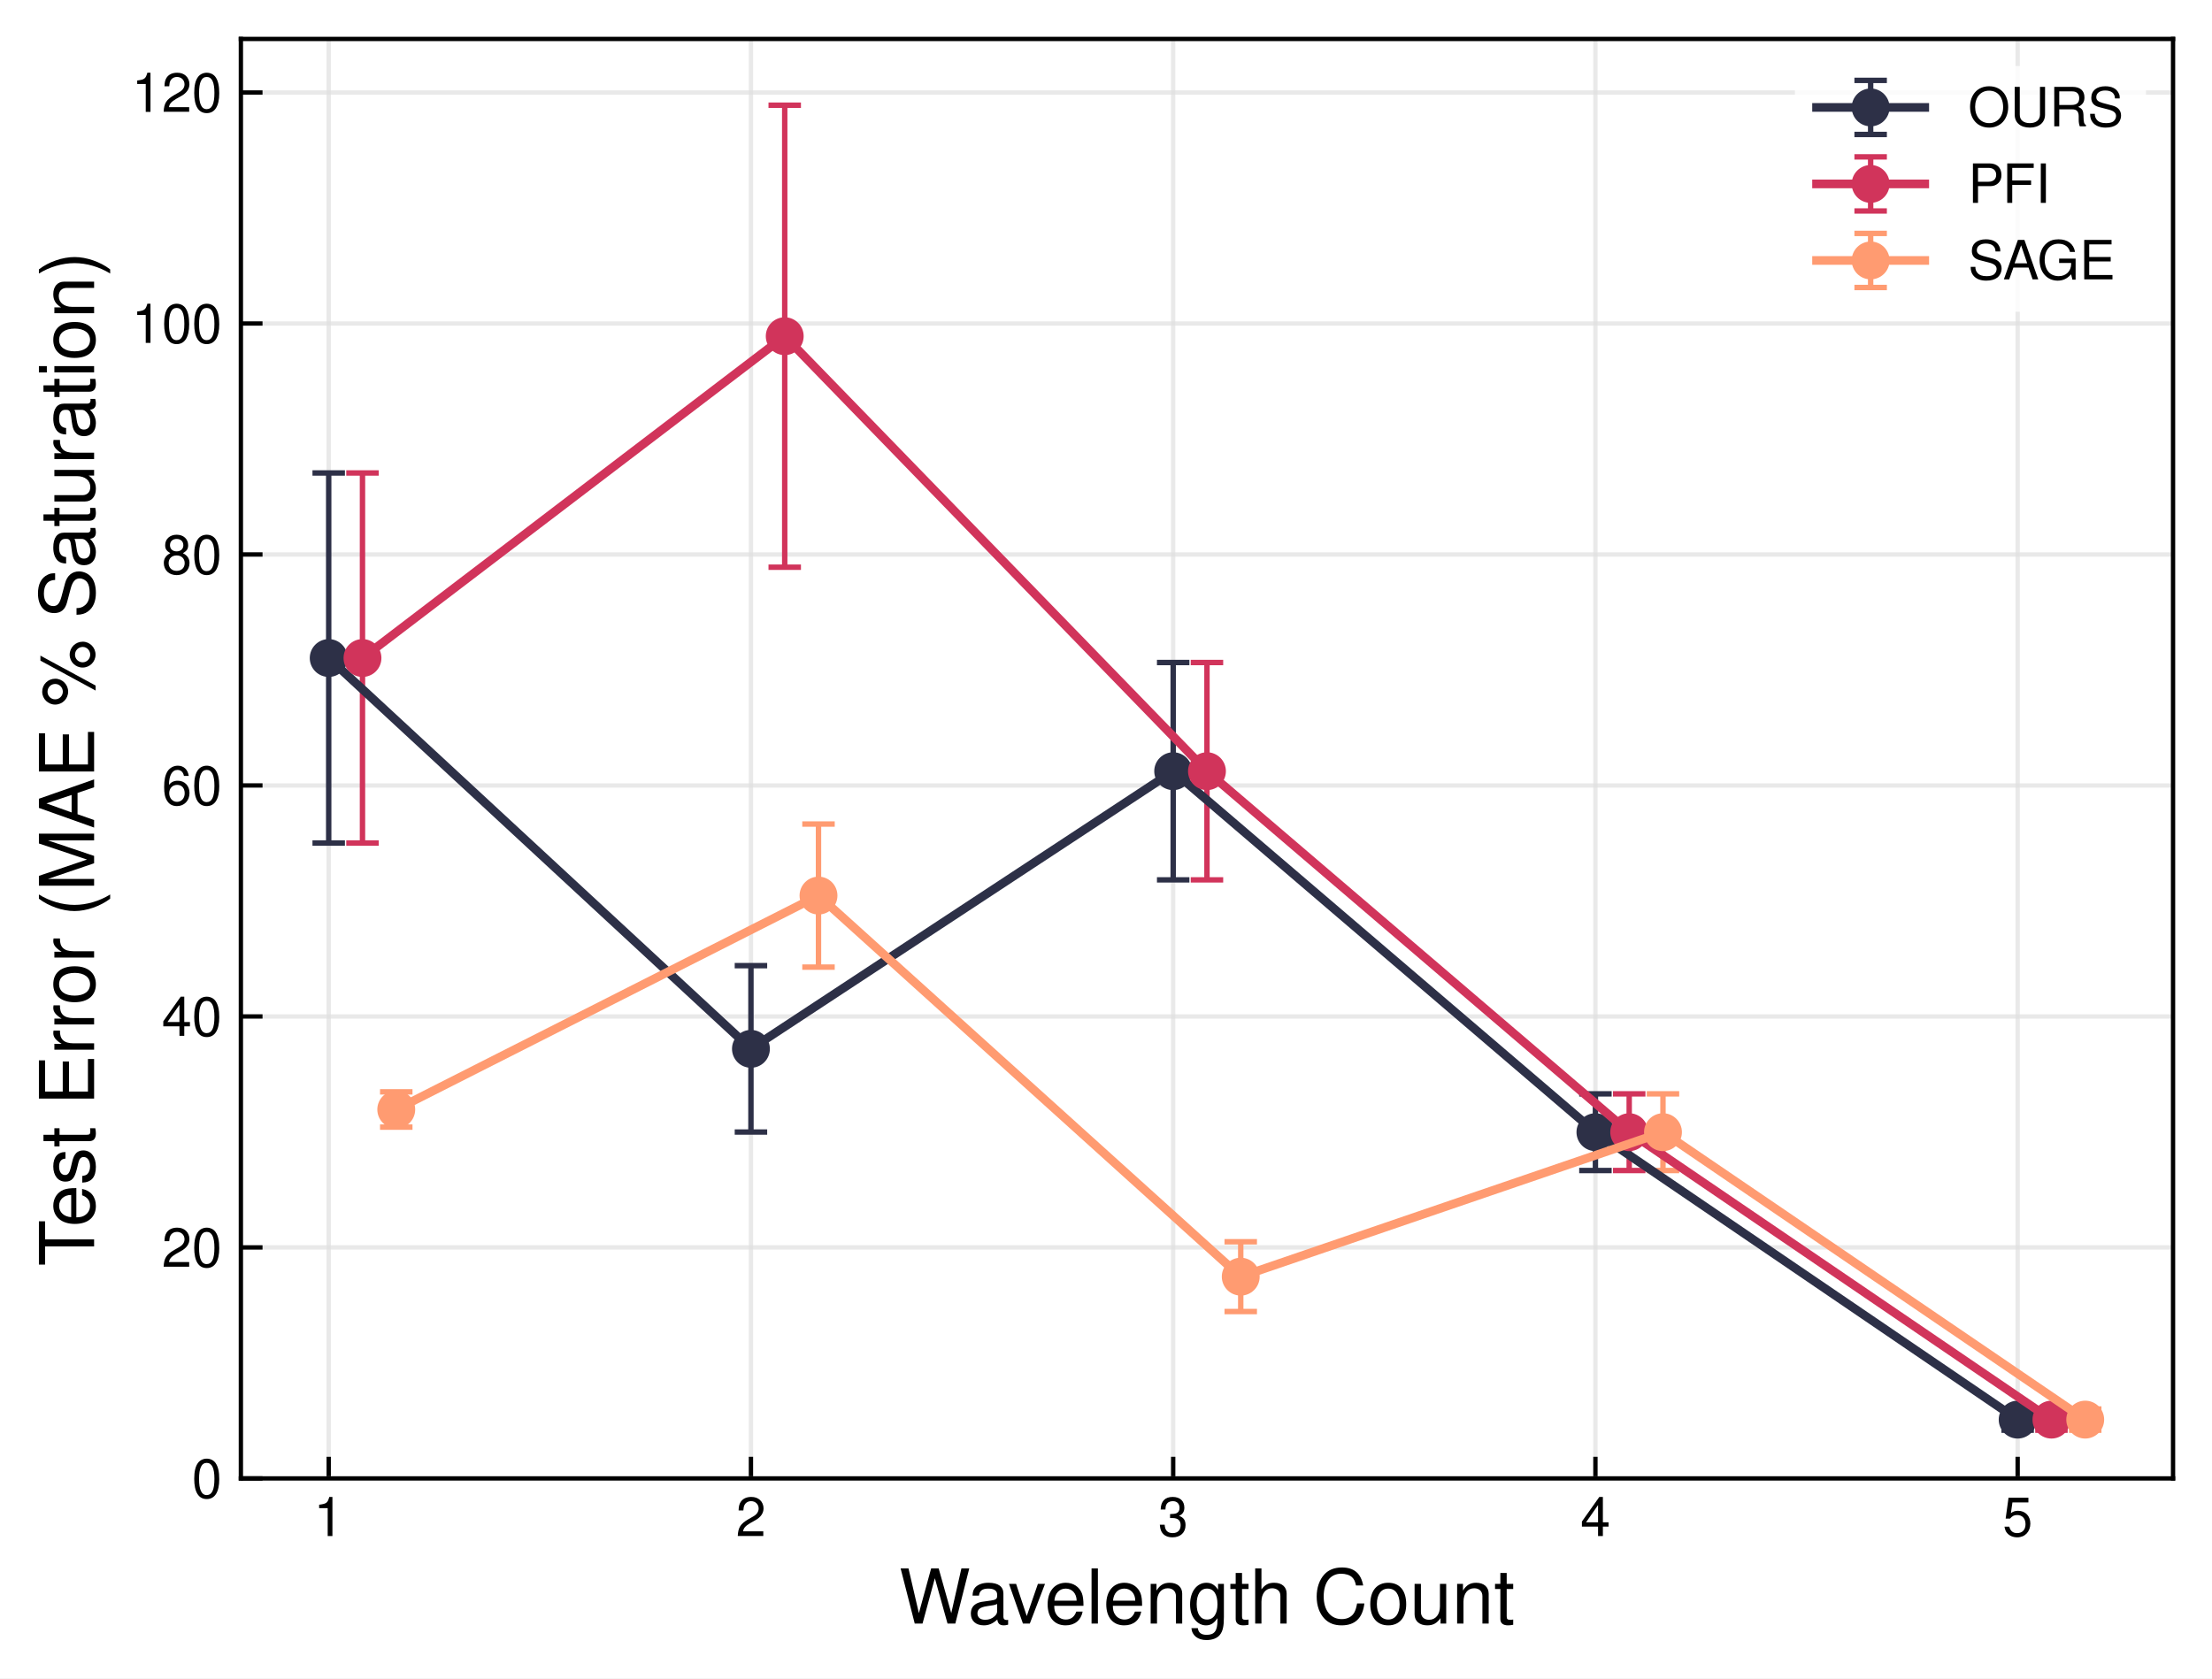
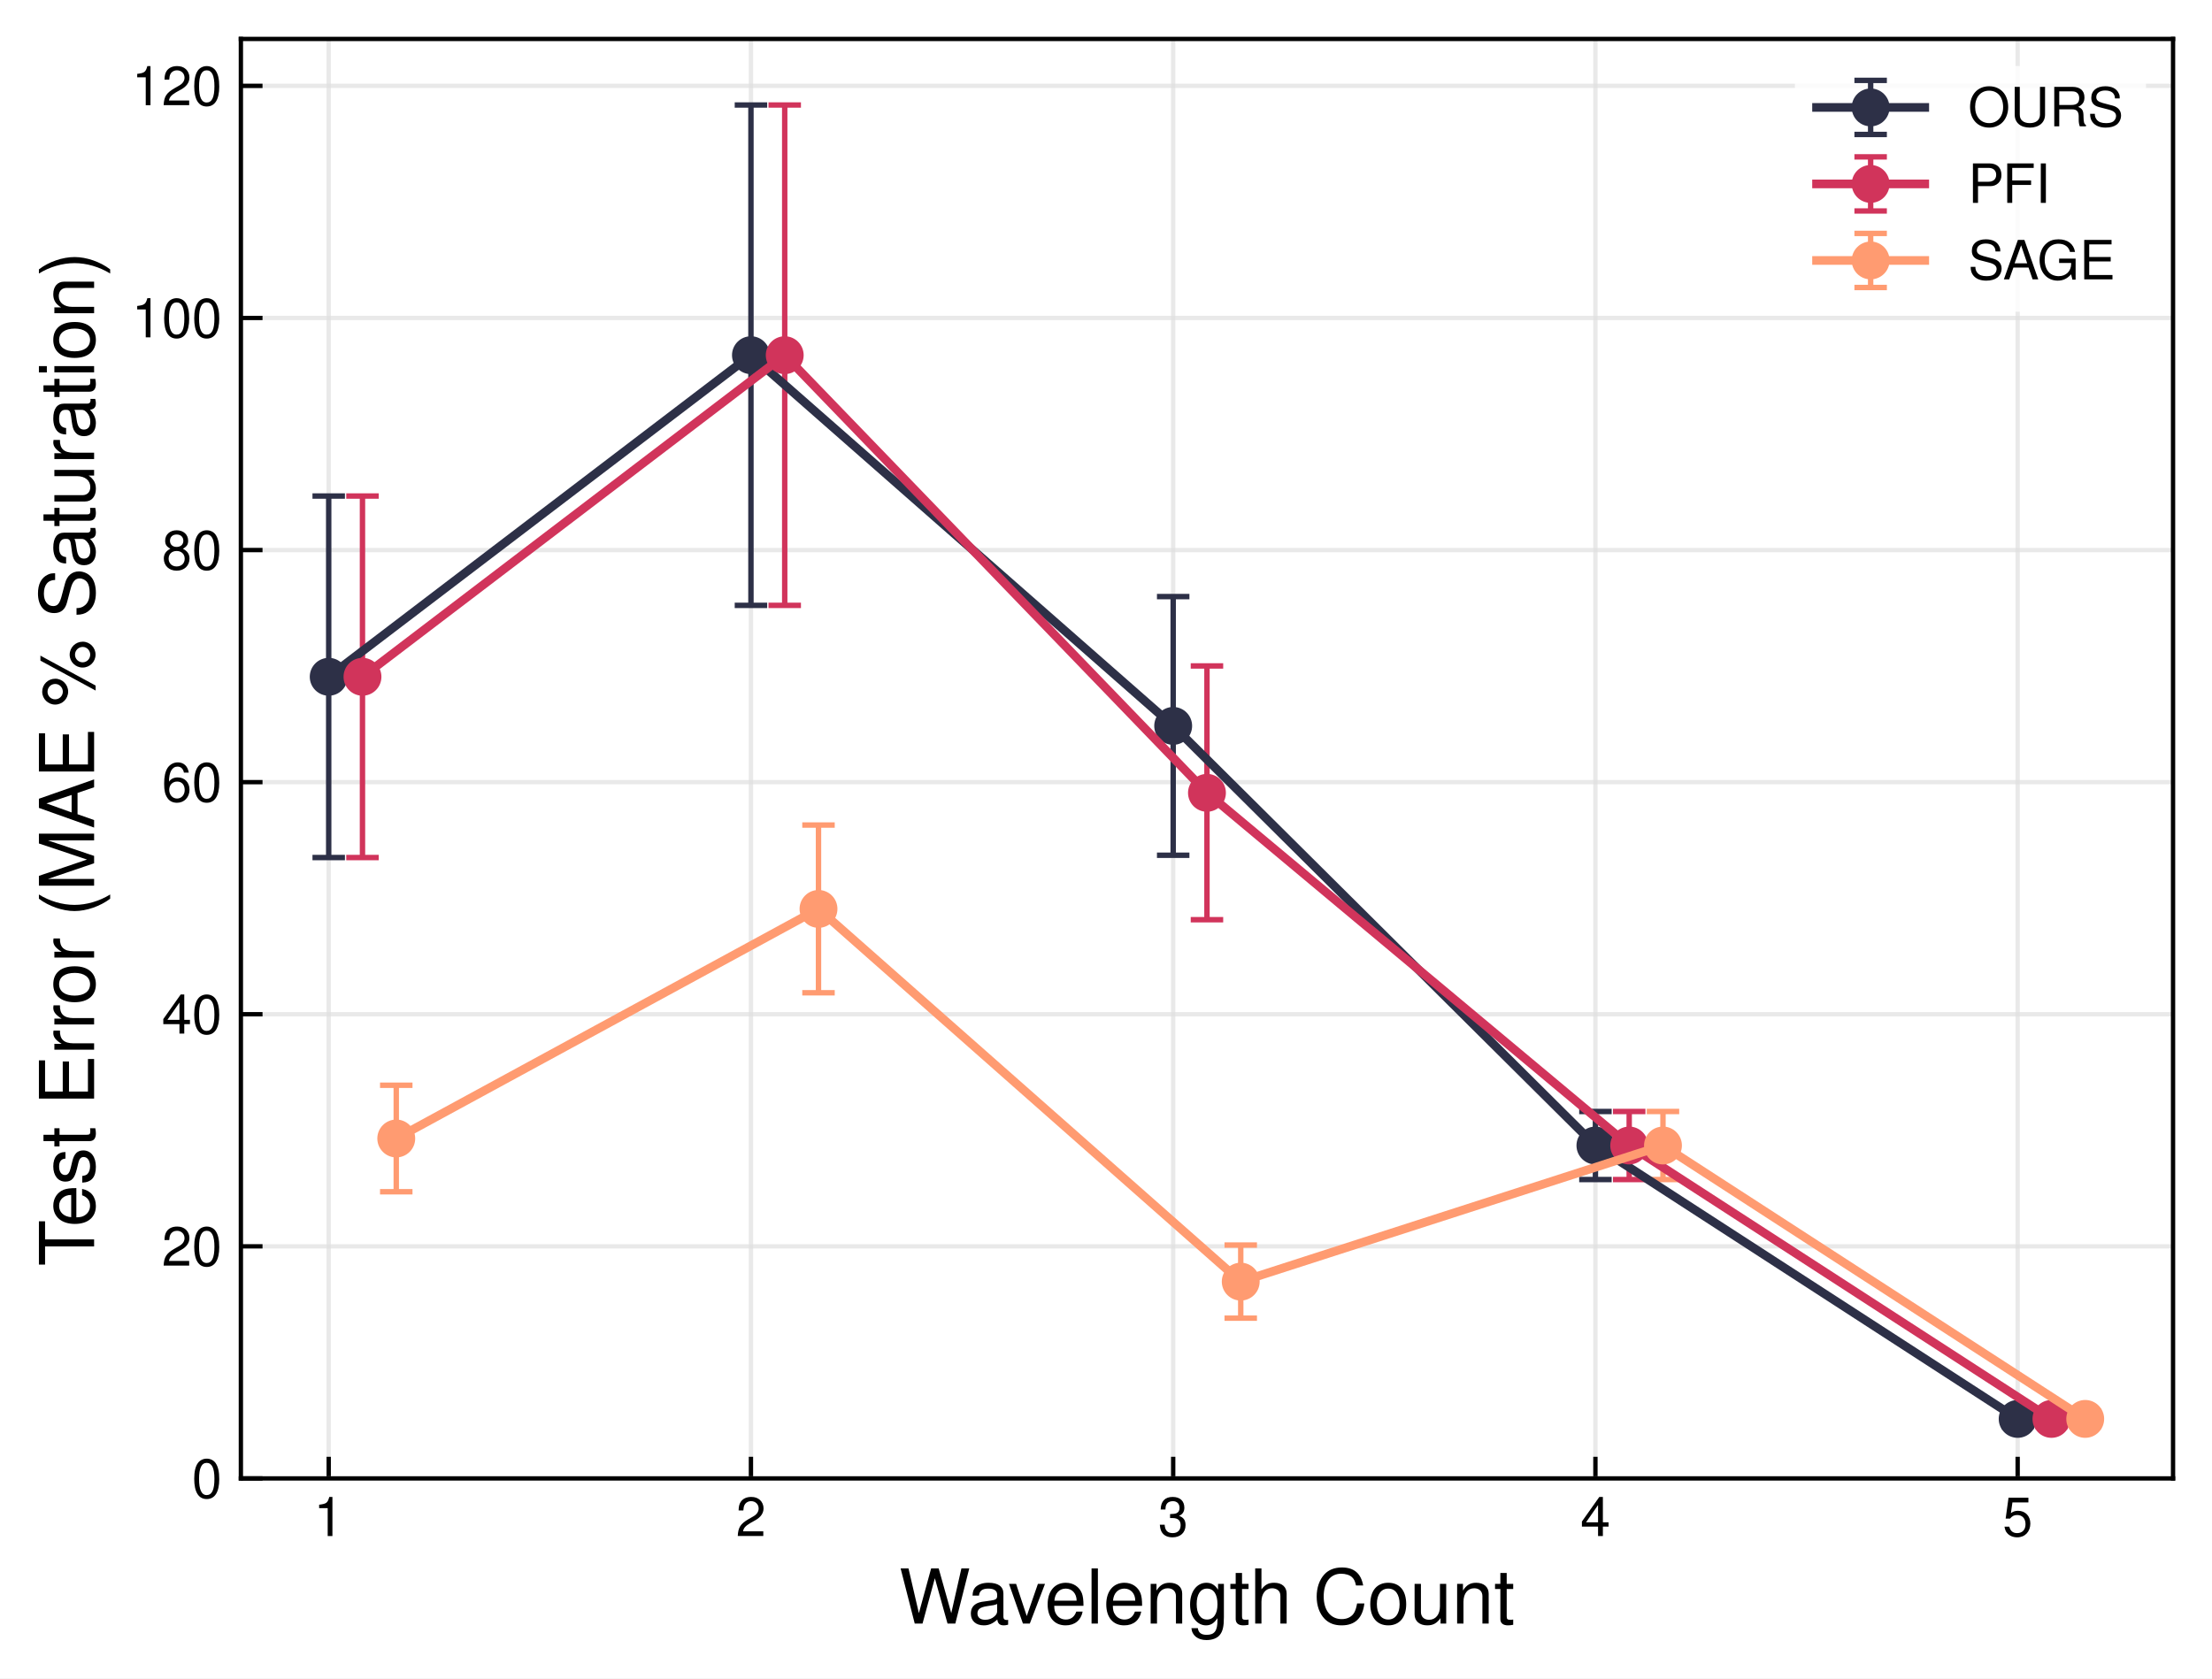
<svg xmlns="http://www.w3.org/2000/svg" xmlns:xlink="http://www.w3.org/1999/xlink" width="408.841pt" height="310.295pt" viewBox="0 0 408.841 310.295" version="1.1">
  <defs>
    <style type="text/css">*{stroke-linejoin: round; stroke-linecap: butt}</style>
  </defs>
  <g id="figure_1">
    <g id="patch_1">
      <path d="M 0 310.295  L 408.841 310.295  L 408.841 0  L 0 0  z " style="fill: #ffffff" />
    </g>
    <g id="axes_1">
      <g id="patch_2">
        <path d="M 44.521 273.312  L 401.641 273.312  L 401.641 7.2  L 44.521 7.2  z " style="fill: #ffffff" />
      </g>
      <g id="matplotlib.axis_1">
        <g id="xtick_1">
          <g id="line2d_1">
-             <path d="M 60.754 273.312  L 60.754 7.2  " clip-path="url(#p9b568b71a7)" style="fill: none; stroke: #e0e0e0; stroke-opacity: 0.7; stroke-width: 0.8; stroke-linecap: square" />
+             <path d="M 60.754 273.312  L 60.754 7.2  " clip-path="url(#p9560301b4a)" style="fill: none; stroke: #e0e0e0; stroke-opacity: 0.7; stroke-width: 0.8; stroke-linecap: square" />
          </g>
          <g id="line2d_2">
            <defs>
-               <path id="ma998b2a403" d="M 0 0  L 0 -4  " style="stroke: #000000; stroke-width: 0.8" />
+               <path id="m2a5e584454" d="M 0 0  L 0 -4  " style="stroke: #000000; stroke-width: 0.8" />
            </defs>
            <g>
-               <use xlink:href="#ma998b2a403" x="60.754" y="273.312" style="stroke: #000000; stroke-width: 0.8" />
+               <use xlink:href="#m2a5e584454" x="60.754" y="273.312" style="stroke: #000000; stroke-width: 0.8" />
            </g>
          </g>
          <g id="text_1">
-             <text style="font: 10px 'Helvetica', 'Arial', sans-serif; text-anchor: middle" x="60.754" y="283.97" transform="rotate(-0 60.75366 283.9698)">1</text>
+             <text style="font-size: 10px; font-family: 'Helvetica', 'Arial', sans-serif; text-anchor: middle" x="60.754" y="283.97" transform="rotate(-0 60.75366 283.9698)">1</text>
          </g>
        </g>
        <g id="xtick_2">
          <g id="line2d_3">
-             <path d="M 138.796 273.312  L 138.796 7.2  " clip-path="url(#p9b568b71a7)" style="fill: none; stroke: #e0e0e0; stroke-opacity: 0.7; stroke-width: 0.8; stroke-linecap: square" />
+             <path d="M 138.796 273.312  L 138.796 7.2  " clip-path="url(#p9560301b4a)" style="fill: none; stroke: #e0e0e0; stroke-opacity: 0.7; stroke-width: 0.8; stroke-linecap: square" />
          </g>
          <g id="line2d_4">
            <g>
-               <use xlink:href="#ma998b2a403" x="138.796" y="273.312" style="stroke: #000000; stroke-width: 0.8" />
+               <use xlink:href="#m2a5e584454" x="138.796" y="273.312" style="stroke: #000000; stroke-width: 0.8" />
            </g>
          </g>
          <g id="text_2">
-             <text style="font: 10px 'Helvetica', 'Arial', sans-serif; text-anchor: middle" x="138.796" y="283.97" transform="rotate(-0 138.7956 283.9698)">2</text>
+             <text style="font-size: 10px; font-family: 'Helvetica', 'Arial', sans-serif; text-anchor: middle" x="138.796" y="283.97" transform="rotate(-0 138.7956 283.9698)">2</text>
          </g>
        </g>
        <g id="xtick_3">
          <g id="line2d_5">
-             <path d="M 216.838 273.312  L 216.838 7.2  " clip-path="url(#p9b568b71a7)" style="fill: none; stroke: #e0e0e0; stroke-opacity: 0.7; stroke-width: 0.8; stroke-linecap: square" />
+             <path d="M 216.838 273.312  L 216.838 7.2  " clip-path="url(#p9560301b4a)" style="fill: none; stroke: #e0e0e0; stroke-opacity: 0.7; stroke-width: 0.8; stroke-linecap: square" />
          </g>
          <g id="line2d_6">
            <g>
-               <use xlink:href="#ma998b2a403" x="216.838" y="273.312" style="stroke: #000000; stroke-width: 0.8" />
+               <use xlink:href="#m2a5e584454" x="216.838" y="273.312" style="stroke: #000000; stroke-width: 0.8" />
            </g>
          </g>
          <g id="text_3">
-             <text style="font: 10px 'Helvetica', 'Arial', sans-serif; text-anchor: middle" x="216.838" y="283.97" transform="rotate(-0 216.8376 283.9698)">3</text>
+             <text style="font-size: 10px; font-family: 'Helvetica', 'Arial', sans-serif; text-anchor: middle" x="216.838" y="283.97" transform="rotate(-0 216.8376 283.9698)">3</text>
          </g>
        </g>
        <g id="xtick_4">
          <g id="line2d_7">
-             <path d="M 294.88 273.312  L 294.88 7.2  " clip-path="url(#p9b568b71a7)" style="fill: none; stroke: #e0e0e0; stroke-opacity: 0.7; stroke-width: 0.8; stroke-linecap: square" />
+             <path d="M 294.88 273.312  L 294.88 7.2  " clip-path="url(#p9560301b4a)" style="fill: none; stroke: #e0e0e0; stroke-opacity: 0.7; stroke-width: 0.8; stroke-linecap: square" />
          </g>
          <g id="line2d_8">
            <g>
-               <use xlink:href="#ma998b2a403" x="294.88" y="273.312" style="stroke: #000000; stroke-width: 0.8" />
+               <use xlink:href="#m2a5e584454" x="294.88" y="273.312" style="stroke: #000000; stroke-width: 0.8" />
            </g>
          </g>
          <g id="text_4">
-             <text style="font: 10px 'Helvetica', 'Arial', sans-serif; text-anchor: middle" x="294.88" y="283.97" transform="rotate(-0 294.8795 283.9698)">4</text>
+             <text style="font-size: 10px; font-family: 'Helvetica', 'Arial', sans-serif; text-anchor: middle" x="294.88" y="283.97" transform="rotate(-0 294.8795 283.9698)">4</text>
          </g>
        </g>
        <g id="xtick_5">
          <g id="line2d_9">
-             <path d="M 372.921 273.312  L 372.921 7.2  " clip-path="url(#p9b568b71a7)" style="fill: none; stroke: #e0e0e0; stroke-opacity: 0.7; stroke-width: 0.8; stroke-linecap: square" />
+             <path d="M 372.921 273.312  L 372.921 7.2  " clip-path="url(#p9560301b4a)" style="fill: none; stroke: #e0e0e0; stroke-opacity: 0.7; stroke-width: 0.8; stroke-linecap: square" />
          </g>
          <g id="line2d_10">
            <g>
-               <use xlink:href="#ma998b2a403" x="372.921" y="273.312" style="stroke: #000000; stroke-width: 0.8" />
+               <use xlink:href="#m2a5e584454" x="372.921" y="273.312" style="stroke: #000000; stroke-width: 0.8" />
            </g>
          </g>
          <g id="text_5">
-             <text style="font: 10px 'Helvetica', 'Arial', sans-serif; text-anchor: middle" x="372.921" y="283.97" transform="rotate(-0 372.9215 283.9698)">5</text>
+             <text style="font-size: 10px; font-family: 'Helvetica', 'Arial', sans-serif; text-anchor: middle" x="372.921" y="283.97" transform="rotate(-0 372.9215 283.9698)">5</text>
          </g>
        </g>
        <g id="text_6">
-           <text style="font: 14px 'Helvetica', 'Arial', sans-serif; text-anchor: middle" x="223.081" y="300.149" transform="rotate(-0 223.0809 300.1489)">Wavelength Count</text>
+           <text style="font-size: 14px; font-family: 'Helvetica', 'Arial', sans-serif; text-anchor: middle" x="223.081" y="300.149" transform="rotate(-0 223.0809 300.1489)">Wavelength Count</text>
        </g>
      </g>
      <g id="matplotlib.axis_2">
        <g id="ytick_1">
          <g id="line2d_11">
-             <path d="M 44.521 273.312  L 401.641 273.312  " clip-path="url(#p9b568b71a7)" style="fill: none; stroke: #e0e0e0; stroke-opacity: 0.7; stroke-width: 0.8; stroke-linecap: square" />
+             <path d="M 44.521 273.312  L 401.641 273.312  " clip-path="url(#p9560301b4a)" style="fill: none; stroke: #e0e0e0; stroke-opacity: 0.7; stroke-width: 0.8; stroke-linecap: square" />
          </g>
          <g id="line2d_12">
            <defs>
-               <path id="m24f8c1ac0b" d="M 0 0  L 4 0  " style="stroke: #000000; stroke-width: 0.8" />
+               <path id="m5aa1e8e1c7" d="M 0 0  L 4 0  " style="stroke: #000000; stroke-width: 0.8" />
            </defs>
            <g>
-               <use xlink:href="#m24f8c1ac0b" x="44.521" y="273.312" style="stroke: #000000; stroke-width: 0.8" />
+               <use xlink:href="#m5aa1e8e1c7" x="44.521" y="273.312" style="stroke: #000000; stroke-width: 0.8" />
            </g>
          </g>
          <g id="text_7">
-             <text style="font: 10px 'Helvetica', 'Arial', sans-serif; text-anchor: end" x="41.021" y="276.891" transform="rotate(-0 41.02094 276.8909)">0</text>
+             <text style="font-size: 10px; font-family: 'Helvetica', 'Arial', sans-serif; text-anchor: end" x="41.021" y="276.891" transform="rotate(-0 41.02094 276.8909)">0</text>
          </g>
        </g>
        <g id="ytick_2">
          <g id="line2d_13">
-             <path d="M 44.521 230.61  L 401.641 230.61  " clip-path="url(#p9b568b71a7)" style="fill: none; stroke: #e0e0e0; stroke-opacity: 0.7; stroke-width: 0.8; stroke-linecap: square" />
+             <path d="M 44.521 230.406  L 401.641 230.406  " clip-path="url(#p9560301b4a)" style="fill: none; stroke: #e0e0e0; stroke-opacity: 0.7; stroke-width: 0.8; stroke-linecap: square" />
          </g>
          <g id="line2d_14">
            <g>
-               <use xlink:href="#m24f8c1ac0b" x="44.521" y="230.61" style="stroke: #000000; stroke-width: 0.8" />
+               <use xlink:href="#m5aa1e8e1c7" x="44.521" y="230.406" style="stroke: #000000; stroke-width: 0.8" />
            </g>
          </g>
          <g id="text_8">
-             <text style="font: 10px 'Helvetica', 'Arial', sans-serif; text-anchor: end" x="41.021" y="234.189" transform="rotate(-0 41.02094 234.1893)">20</text>
+             <text style="font-size: 10px; font-family: 'Helvetica', 'Arial', sans-serif; text-anchor: end" x="41.021" y="233.985" transform="rotate(-0 41.02094 233.9848)">20</text>
          </g>
        </g>
        <g id="ytick_3">
          <g id="line2d_15">
-             <path d="M 44.521 187.909  L 401.641 187.909  " clip-path="url(#p9b568b71a7)" style="fill: none; stroke: #e0e0e0; stroke-opacity: 0.7; stroke-width: 0.8; stroke-linecap: square" />
+             <path d="M 44.521 187.5  L 401.641 187.5  " clip-path="url(#p9560301b4a)" style="fill: none; stroke: #e0e0e0; stroke-opacity: 0.7; stroke-width: 0.8; stroke-linecap: square" />
          </g>
          <g id="line2d_16">
            <g>
-               <use xlink:href="#m24f8c1ac0b" x="44.521" y="187.909" style="stroke: #000000; stroke-width: 0.8" />
+               <use xlink:href="#m5aa1e8e1c7" x="44.521" y="187.5" style="stroke: #000000; stroke-width: 0.8" />
            </g>
          </g>
          <g id="text_9">
-             <text style="font: 10px 'Helvetica', 'Arial', sans-serif; text-anchor: end" x="41.021" y="191.488" transform="rotate(-0 41.02094 191.4877)">40</text>
+             <text style="font-size: 10px; font-family: 'Helvetica', 'Arial', sans-serif; text-anchor: end" x="41.021" y="191.079" transform="rotate(-0 41.02094 191.0787)">40</text>
          </g>
        </g>
        <g id="ytick_4">
          <g id="line2d_17">
-             <path d="M 44.521 145.207  L 401.641 145.207  " clip-path="url(#p9b568b71a7)" style="fill: none; stroke: #e0e0e0; stroke-opacity: 0.7; stroke-width: 0.8; stroke-linecap: square" />
+             <path d="M 44.521 144.594  L 401.641 144.594  " clip-path="url(#p9560301b4a)" style="fill: none; stroke: #e0e0e0; stroke-opacity: 0.7; stroke-width: 0.8; stroke-linecap: square" />
          </g>
          <g id="line2d_18">
            <g>
-               <use xlink:href="#m24f8c1ac0b" x="44.521" y="145.207" style="stroke: #000000; stroke-width: 0.8" />
+               <use xlink:href="#m5aa1e8e1c7" x="44.521" y="144.594" style="stroke: #000000; stroke-width: 0.8" />
            </g>
          </g>
          <g id="text_10">
-             <text style="font: 10px 'Helvetica', 'Arial', sans-serif; text-anchor: end" x="41.021" y="148.786" transform="rotate(-0 41.02094 148.7861)">60</text>
+             <text style="font-size: 10px; font-family: 'Helvetica', 'Arial', sans-serif; text-anchor: end" x="41.021" y="148.173" transform="rotate(-0 41.02094 148.1725)">60</text>
          </g>
        </g>
        <g id="ytick_5">
          <g id="line2d_19">
-             <path d="M 44.521 102.506  L 401.641 102.506  " clip-path="url(#p9b568b71a7)" style="fill: none; stroke: #e0e0e0; stroke-opacity: 0.7; stroke-width: 0.8; stroke-linecap: square" />
+             <path d="M 44.521 101.688  L 401.641 101.688  " clip-path="url(#p9560301b4a)" style="fill: none; stroke: #e0e0e0; stroke-opacity: 0.7; stroke-width: 0.8; stroke-linecap: square" />
          </g>
          <g id="line2d_20">
            <g>
-               <use xlink:href="#m24f8c1ac0b" x="44.521" y="102.506" style="stroke: #000000; stroke-width: 0.8" />
+               <use xlink:href="#m5aa1e8e1c7" x="44.521" y="101.688" style="stroke: #000000; stroke-width: 0.8" />
            </g>
          </g>
          <g id="text_11">
-             <text style="font: 10px 'Helvetica', 'Arial', sans-serif; text-anchor: end" x="41.021" y="106.085" transform="rotate(-0 41.02094 106.0845)">80</text>
+             <text style="font-size: 10px; font-family: 'Helvetica', 'Arial', sans-serif; text-anchor: end" x="41.021" y="105.266" transform="rotate(-0 41.02094 105.2664)">80</text>
          </g>
        </g>
        <g id="ytick_6">
          <g id="line2d_21">
-             <path d="M 44.521 59.804  L 401.641 59.804  " clip-path="url(#p9b568b71a7)" style="fill: none; stroke: #e0e0e0; stroke-opacity: 0.7; stroke-width: 0.8; stroke-linecap: square" />
+             <path d="M 44.521 58.781  L 401.641 58.781  " clip-path="url(#p9560301b4a)" style="fill: none; stroke: #e0e0e0; stroke-opacity: 0.7; stroke-width: 0.8; stroke-linecap: square" />
          </g>
          <g id="line2d_22">
            <g>
-               <use xlink:href="#m24f8c1ac0b" x="44.521" y="59.804" style="stroke: #000000; stroke-width: 0.8" />
+               <use xlink:href="#m5aa1e8e1c7" x="44.521" y="58.781" style="stroke: #000000; stroke-width: 0.8" />
            </g>
          </g>
          <g id="text_12">
-             <text style="font: 10px 'Helvetica', 'Arial', sans-serif; text-anchor: end" x="41.021" y="63.383" transform="rotate(-0 41.02094 63.38292)">100</text>
+             <text style="font-size: 10px; font-family: 'Helvetica', 'Arial', sans-serif; text-anchor: end" x="41.021" y="62.36" transform="rotate(-0 41.02094 62.36029)">100</text>
          </g>
        </g>
        <g id="ytick_7">
          <g id="line2d_23">
-             <path d="M 44.521 17.102  L 401.641 17.102  " clip-path="url(#p9b568b71a7)" style="fill: none; stroke: #e0e0e0; stroke-opacity: 0.7; stroke-width: 0.8; stroke-linecap: square" />
+             <path d="M 44.521 15.875  L 401.641 15.875  " clip-path="url(#p9560301b4a)" style="fill: none; stroke: #e0e0e0; stroke-opacity: 0.7; stroke-width: 0.8; stroke-linecap: square" />
          </g>
          <g id="line2d_24">
            <g>
-               <use xlink:href="#m24f8c1ac0b" x="44.521" y="17.102" style="stroke: #000000; stroke-width: 0.8" />
+               <use xlink:href="#m5aa1e8e1c7" x="44.521" y="15.875" style="stroke: #000000; stroke-width: 0.8" />
            </g>
          </g>
          <g id="text_13">
-             <text style="font: 10px 'Helvetica', 'Arial', sans-serif; text-anchor: end" x="41.021" y="20.681" transform="rotate(-0 41.02094 20.68132)">120</text>
+             <text style="font-size: 10px; font-family: 'Helvetica', 'Arial', sans-serif; text-anchor: end" x="41.021" y="19.454" transform="rotate(-0 41.02094 19.45417)">120</text>
          </g>
        </g>
        <g id="text_14">
-           <text style="font: 14px 'Helvetica', 'Arial', sans-serif; text-anchor: middle" x="17.392" y="140.256" transform="rotate(-90 17.39156 140.256)">Test Error (MAE % Saturation)</text>
+           <text style="font-size: 14px; font-family: 'Helvetica', 'Arial', sans-serif; text-anchor: middle" x="17.392" y="140.256" transform="rotate(-90 17.39156 140.256)">Test Error (MAE % Saturation)</text>
        </g>
      </g>
      <g id="LineCollection_1">
-         <path d="M 60.754 155.854  L 60.754 87.44  " clip-path="url(#p9b568b71a7)" style="fill: none; stroke: #2d3047" />
-         <path d="M 138.796 209.278  L 138.796 178.518  " clip-path="url(#p9b568b71a7)" style="fill: none; stroke: #2d3047" />
-         <path d="M 216.838 162.659  L 216.838 122.482  " clip-path="url(#p9b568b71a7)" style="fill: none; stroke: #2d3047" />
-         <path d="M 294.88 216.391  L 294.88 202.215  " clip-path="url(#p9b568b71a7)" style="fill: none; stroke: #2d3047" />
-         <path d="M 372.921 264.398  L 372.921 260.483  " clip-path="url(#p9b568b71a7)" style="fill: none; stroke: #2d3047" />
+         <path d="M 60.754 158.533  L 60.754 91.697  " clip-path="url(#p9560301b4a)" style="fill: none; stroke: #2d3047" />
+         <path d="M 138.796 111.91  L 138.796 19.413  " clip-path="url(#p9560301b4a)" style="fill: none; stroke: #2d3047" />
+         <path d="M 216.838 158.105  L 216.838 110.285  " clip-path="url(#p9560301b4a)" style="fill: none; stroke: #2d3047" />
+         <path d="M 294.88 218.059  L 294.88 205.475  " clip-path="url(#p9560301b4a)" style="fill: none; stroke: #2d3047" />
+         <path d="M 372.921 263.681  L 372.921 260.936  " clip-path="url(#p9560301b4a)" style="fill: none; stroke: #2d3047" />
      </g>
      <g id="line2d_25">
        <defs>
-           <path id="m7ff6dd4b91" d="M 3 0  L -3 -0  " style="stroke: #2d3047" />
-         </defs>
-         <g clip-path="url(#p9b568b71a7)">
-           <use xlink:href="#m7ff6dd4b91" x="60.754" y="155.854" style="fill: #2d3047; stroke: #2d3047" />
-           <use xlink:href="#m7ff6dd4b91" x="138.796" y="209.278" style="fill: #2d3047; stroke: #2d3047" />
-           <use xlink:href="#m7ff6dd4b91" x="216.838" y="162.659" style="fill: #2d3047; stroke: #2d3047" />
-           <use xlink:href="#m7ff6dd4b91" x="294.88" y="216.391" style="fill: #2d3047; stroke: #2d3047" />
-           <use xlink:href="#m7ff6dd4b91" x="372.921" y="264.398" style="fill: #2d3047; stroke: #2d3047" />
+           <path id="m1249188538" d="M 3 0  L -3 -0  " style="stroke: #2d3047" />
+         </defs>
+         <g clip-path="url(#p9560301b4a)">
+           <use xlink:href="#m1249188538" x="60.754" y="158.533" style="fill: #2d3047; stroke: #2d3047" />
+           <use xlink:href="#m1249188538" x="138.796" y="111.91" style="fill: #2d3047; stroke: #2d3047" />
+           <use xlink:href="#m1249188538" x="216.838" y="158.105" style="fill: #2d3047; stroke: #2d3047" />
+           <use xlink:href="#m1249188538" x="294.88" y="218.059" style="fill: #2d3047; stroke: #2d3047" />
+           <use xlink:href="#m1249188538" x="372.921" y="263.681" style="fill: #2d3047; stroke: #2d3047" />
        </g>
      </g>
      <g id="line2d_26">
-         <g clip-path="url(#p9b568b71a7)">
-           <use xlink:href="#m7ff6dd4b91" x="60.754" y="87.44" style="fill: #2d3047; stroke: #2d3047" />
-           <use xlink:href="#m7ff6dd4b91" x="138.796" y="178.518" style="fill: #2d3047; stroke: #2d3047" />
-           <use xlink:href="#m7ff6dd4b91" x="216.838" y="122.482" style="fill: #2d3047; stroke: #2d3047" />
-           <use xlink:href="#m7ff6dd4b91" x="294.88" y="202.215" style="fill: #2d3047; stroke: #2d3047" />
-           <use xlink:href="#m7ff6dd4b91" x="372.921" y="260.483" style="fill: #2d3047; stroke: #2d3047" />
+         <g clip-path="url(#p9560301b4a)">
+           <use xlink:href="#m1249188538" x="60.754" y="91.697" style="fill: #2d3047; stroke: #2d3047" />
+           <use xlink:href="#m1249188538" x="138.796" y="19.413" style="fill: #2d3047; stroke: #2d3047" />
+           <use xlink:href="#m1249188538" x="216.838" y="110.285" style="fill: #2d3047; stroke: #2d3047" />
+           <use xlink:href="#m1249188538" x="294.88" y="205.475" style="fill: #2d3047; stroke: #2d3047" />
+           <use xlink:href="#m1249188538" x="372.921" y="260.936" style="fill: #2d3047; stroke: #2d3047" />
        </g>
      </g>
      <g id="LineCollection_2">
-         <path d="M 66.997 155.854  L 66.997 87.44  " clip-path="url(#p9b568b71a7)" style="fill: none; stroke: #d1345b" />
-         <path d="M 145.039 104.858  L 145.039 19.448  " clip-path="url(#p9b568b71a7)" style="fill: none; stroke: #d1345b" />
-         <path d="M 223.081 162.659  L 223.081 122.482  " clip-path="url(#p9b568b71a7)" style="fill: none; stroke: #d1345b" />
-         <path d="M 301.123 216.391  L 301.123 202.215  " clip-path="url(#p9b568b71a7)" style="fill: none; stroke: #d1345b" />
-         <path d="M 379.165 264.398  L 379.165 260.483  " clip-path="url(#p9b568b71a7)" style="fill: none; stroke: #d1345b" />
+         <path d="M 66.997 158.533  L 66.997 91.697  " clip-path="url(#p9560301b4a)" style="fill: none; stroke: #d1345b" />
+         <path d="M 145.039 111.91  L 145.039 19.413  " clip-path="url(#p9560301b4a)" style="fill: none; stroke: #d1345b" />
+         <path d="M 223.081 170.024  L 223.081 123.112  " clip-path="url(#p9560301b4a)" style="fill: none; stroke: #d1345b" />
+         <path d="M 301.123 218.059  L 301.123 205.475  " clip-path="url(#p9560301b4a)" style="fill: none; stroke: #d1345b" />
+         <path d="M 379.165 263.681  L 379.165 260.936  " clip-path="url(#p9560301b4a)" style="fill: none; stroke: #d1345b" />
      </g>
      <g id="line2d_27">
        <defs>
-           <path id="m7fddca2888" d="M 3 0  L -3 -0  " style="stroke: #d1345b" />
-         </defs>
-         <g clip-path="url(#p9b568b71a7)">
-           <use xlink:href="#m7fddca2888" x="66.997" y="155.854" style="fill: #d1345b; stroke: #d1345b" />
-           <use xlink:href="#m7fddca2888" x="145.039" y="104.858" style="fill: #d1345b; stroke: #d1345b" />
-           <use xlink:href="#m7fddca2888" x="223.081" y="162.659" style="fill: #d1345b; stroke: #d1345b" />
-           <use xlink:href="#m7fddca2888" x="301.123" y="216.391" style="fill: #d1345b; stroke: #d1345b" />
-           <use xlink:href="#m7fddca2888" x="379.165" y="264.398" style="fill: #d1345b; stroke: #d1345b" />
+           <path id="m9b1c340940" d="M 3 0  L -3 -0  " style="stroke: #d1345b" />
+         </defs>
+         <g clip-path="url(#p9560301b4a)">
+           <use xlink:href="#m9b1c340940" x="66.997" y="158.533" style="fill: #d1345b; stroke: #d1345b" />
+           <use xlink:href="#m9b1c340940" x="145.039" y="111.91" style="fill: #d1345b; stroke: #d1345b" />
+           <use xlink:href="#m9b1c340940" x="223.081" y="170.024" style="fill: #d1345b; stroke: #d1345b" />
+           <use xlink:href="#m9b1c340940" x="301.123" y="218.059" style="fill: #d1345b; stroke: #d1345b" />
+           <use xlink:href="#m9b1c340940" x="379.165" y="263.681" style="fill: #d1345b; stroke: #d1345b" />
        </g>
      </g>
      <g id="line2d_28">
-         <g clip-path="url(#p9b568b71a7)">
-           <use xlink:href="#m7fddca2888" x="66.997" y="87.44" style="fill: #d1345b; stroke: #d1345b" />
-           <use xlink:href="#m7fddca2888" x="145.039" y="19.448" style="fill: #d1345b; stroke: #d1345b" />
-           <use xlink:href="#m7fddca2888" x="223.081" y="122.482" style="fill: #d1345b; stroke: #d1345b" />
-           <use xlink:href="#m7fddca2888" x="301.123" y="202.215" style="fill: #d1345b; stroke: #d1345b" />
-           <use xlink:href="#m7fddca2888" x="379.165" y="260.483" style="fill: #d1345b; stroke: #d1345b" />
+         <g clip-path="url(#p9560301b4a)">
+           <use xlink:href="#m9b1c340940" x="66.997" y="91.697" style="fill: #d1345b; stroke: #d1345b" />
+           <use xlink:href="#m9b1c340940" x="145.039" y="19.413" style="fill: #d1345b; stroke: #d1345b" />
+           <use xlink:href="#m9b1c340940" x="223.081" y="123.112" style="fill: #d1345b; stroke: #d1345b" />
+           <use xlink:href="#m9b1c340940" x="301.123" y="205.475" style="fill: #d1345b; stroke: #d1345b" />
+           <use xlink:href="#m9b1c340940" x="379.165" y="260.936" style="fill: #d1345b; stroke: #d1345b" />
        </g>
      </g>
      <g id="LineCollection_3">
-         <path d="M 73.24 208.37  L 73.24 201.849  " clip-path="url(#p9b568b71a7)" style="fill: none; stroke: #ff9b71" />
-         <path d="M 151.282 178.792  L 151.282 152.336  " clip-path="url(#p9b568b71a7)" style="fill: none; stroke: #ff9b71" />
-         <path d="M 229.324 242.462  L 229.324 229.562  " clip-path="url(#p9b568b71a7)" style="fill: none; stroke: #ff9b71" />
-         <path d="M 307.366 216.391  L 307.366 202.215  " clip-path="url(#p9b568b71a7)" style="fill: none; stroke: #ff9b71" />
-         <path d="M 385.408 264.398  L 385.408 260.483  " clip-path="url(#p9b568b71a7)" style="fill: none; stroke: #ff9b71" />
+         <path d="M 73.24 220.315  L 73.24 200.625  " clip-path="url(#p9560301b4a)" style="fill: none; stroke: #ff9b71" />
+         <path d="M 151.282 183.528  L 151.282 152.528  " clip-path="url(#p9560301b4a)" style="fill: none; stroke: #ff9b71" />
+         <path d="M 229.324 243.685  L 229.324 230.174  " clip-path="url(#p9560301b4a)" style="fill: none; stroke: #ff9b71" />
+         <path d="M 307.366 218.059  L 307.366 205.475  " clip-path="url(#p9560301b4a)" style="fill: none; stroke: #ff9b71" />
+         <path d="M 385.408 263.681  L 385.408 260.936  " clip-path="url(#p9560301b4a)" style="fill: none; stroke: #ff9b71" />
      </g>
      <g id="line2d_29">
        <defs>
-           <path id="m3148983d74" d="M 3 0  L -3 -0  " style="stroke: #ff9b71" />
-         </defs>
-         <g clip-path="url(#p9b568b71a7)">
-           <use xlink:href="#m3148983d74" x="73.24" y="208.37" style="fill: #ff9b71; stroke: #ff9b71" />
-           <use xlink:href="#m3148983d74" x="151.282" y="178.792" style="fill: #ff9b71; stroke: #ff9b71" />
-           <use xlink:href="#m3148983d74" x="229.324" y="242.462" style="fill: #ff9b71; stroke: #ff9b71" />
-           <use xlink:href="#m3148983d74" x="307.366" y="216.391" style="fill: #ff9b71; stroke: #ff9b71" />
-           <use xlink:href="#m3148983d74" x="385.408" y="264.398" style="fill: #ff9b71; stroke: #ff9b71" />
+           <path id="m150bf39bac" d="M 3 0  L -3 -0  " style="stroke: #ff9b71" />
+         </defs>
+         <g clip-path="url(#p9560301b4a)">
+           <use xlink:href="#m150bf39bac" x="73.24" y="220.315" style="fill: #ff9b71; stroke: #ff9b71" />
+           <use xlink:href="#m150bf39bac" x="151.282" y="183.528" style="fill: #ff9b71; stroke: #ff9b71" />
+           <use xlink:href="#m150bf39bac" x="229.324" y="243.685" style="fill: #ff9b71; stroke: #ff9b71" />
+           <use xlink:href="#m150bf39bac" x="307.366" y="218.059" style="fill: #ff9b71; stroke: #ff9b71" />
+           <use xlink:href="#m150bf39bac" x="385.408" y="263.681" style="fill: #ff9b71; stroke: #ff9b71" />
        </g>
      </g>
      <g id="line2d_30">
-         <g clip-path="url(#p9b568b71a7)">
-           <use xlink:href="#m3148983d74" x="73.24" y="201.849" style="fill: #ff9b71; stroke: #ff9b71" />
-           <use xlink:href="#m3148983d74" x="151.282" y="152.336" style="fill: #ff9b71; stroke: #ff9b71" />
-           <use xlink:href="#m3148983d74" x="229.324" y="229.562" style="fill: #ff9b71; stroke: #ff9b71" />
-           <use xlink:href="#m3148983d74" x="307.366" y="202.215" style="fill: #ff9b71; stroke: #ff9b71" />
-           <use xlink:href="#m3148983d74" x="385.408" y="260.483" style="fill: #ff9b71; stroke: #ff9b71" />
+         <g clip-path="url(#p9560301b4a)">
+           <use xlink:href="#m150bf39bac" x="73.24" y="200.625" style="fill: #ff9b71; stroke: #ff9b71" />
+           <use xlink:href="#m150bf39bac" x="151.282" y="152.528" style="fill: #ff9b71; stroke: #ff9b71" />
+           <use xlink:href="#m150bf39bac" x="229.324" y="230.174" style="fill: #ff9b71; stroke: #ff9b71" />
+           <use xlink:href="#m150bf39bac" x="307.366" y="205.475" style="fill: #ff9b71; stroke: #ff9b71" />
+           <use xlink:href="#m150bf39bac" x="385.408" y="260.936" style="fill: #ff9b71; stroke: #ff9b71" />
        </g>
      </g>
      <g id="line2d_31">
-         <path d="M 60.754 121.647  L 138.796 193.898  L 216.838 142.57  L 294.88 209.303  L 372.921 262.441  " clip-path="url(#p9b568b71a7)" style="fill: none; stroke: #2d3047; stroke-width: 1.6; stroke-linecap: square" />
-         <defs>
-           <path id="md1b5d6a98c" d="M 0 3  C 0.796 3 1.559 2.684 2.121 2.121  C 2.684 1.559 3 0.796 3 0  C 3 -0.796 2.684 -1.559 2.121 -2.121  C 1.559 -2.684 0.796 -3 0 -3  C -0.796 -3 -1.559 -2.684 -2.121 -2.121  C -2.684 -1.559 -3 -0.796 -3 0  C -3 0.796 -2.684 1.559 -2.121 2.121  C -1.559 2.684 -0.796 3 0 3  z " style="stroke: #2d3047" />
-         </defs>
-         <g clip-path="url(#p9b568b71a7)">
-           <use xlink:href="#md1b5d6a98c" x="60.754" y="121.647" style="fill: #2d3047; stroke: #2d3047" />
-           <use xlink:href="#md1b5d6a98c" x="138.796" y="193.898" style="fill: #2d3047; stroke: #2d3047" />
-           <use xlink:href="#md1b5d6a98c" x="216.838" y="142.57" style="fill: #2d3047; stroke: #2d3047" />
-           <use xlink:href="#md1b5d6a98c" x="294.88" y="209.303" style="fill: #2d3047; stroke: #2d3047" />
-           <use xlink:href="#md1b5d6a98c" x="372.921" y="262.441" style="fill: #2d3047; stroke: #2d3047" />
+         <path d="M 60.754 125.115  L 138.796 65.662  L 216.838 134.195  L 294.88 211.767  L 372.921 262.309  " clip-path="url(#p9560301b4a)" style="fill: none; stroke: #2d3047; stroke-width: 1.6; stroke-linecap: square" />
+         <defs>
+           <path id="m08dcde1c05" d="M 0 3  C 0.796 3 1.559 2.684 2.121 2.121  C 2.684 1.559 3 0.796 3 0  C 3 -0.796 2.684 -1.559 2.121 -2.121  C 1.559 -2.684 0.796 -3 0 -3  C -0.796 -3 -1.559 -2.684 -2.121 -2.121  C -2.684 -1.559 -3 -0.796 -3 0  C -3 0.796 -2.684 1.559 -2.121 2.121  C -1.559 2.684 -0.796 3 0 3  z " style="stroke: #2d3047" />
+         </defs>
+         <g clip-path="url(#p9560301b4a)">
+           <use xlink:href="#m08dcde1c05" x="60.754" y="125.115" style="fill: #2d3047; stroke: #2d3047" />
+           <use xlink:href="#m08dcde1c05" x="138.796" y="65.662" style="fill: #2d3047; stroke: #2d3047" />
+           <use xlink:href="#m08dcde1c05" x="216.838" y="134.195" style="fill: #2d3047; stroke: #2d3047" />
+           <use xlink:href="#m08dcde1c05" x="294.88" y="211.767" style="fill: #2d3047; stroke: #2d3047" />
+           <use xlink:href="#m08dcde1c05" x="372.921" y="262.309" style="fill: #2d3047; stroke: #2d3047" />
        </g>
      </g>
      <g id="line2d_32">
-         <path d="M 66.997 121.647  L 145.039 62.153  L 223.081 142.57  L 301.123 209.303  L 379.165 262.441  " clip-path="url(#p9b568b71a7)" style="fill: none; stroke: #d1345b; stroke-width: 1.6; stroke-linecap: square" />
-         <defs>
-           <path id="m5b5794b9c3" d="M 0 3  C 0.796 3 1.559 2.684 2.121 2.121  C 2.684 1.559 3 0.796 3 0  C 3 -0.796 2.684 -1.559 2.121 -2.121  C 1.559 -2.684 0.796 -3 0 -3  C -0.796 -3 -1.559 -2.684 -2.121 -2.121  C -2.684 -1.559 -3 -0.796 -3 0  C -3 0.796 -2.684 1.559 -2.121 2.121  C -1.559 2.684 -0.796 3 0 3  z " style="stroke: #d1345b" />
-         </defs>
-         <g clip-path="url(#p9b568b71a7)">
-           <use xlink:href="#m5b5794b9c3" x="66.997" y="121.647" style="fill: #d1345b; stroke: #d1345b" />
-           <use xlink:href="#m5b5794b9c3" x="145.039" y="62.153" style="fill: #d1345b; stroke: #d1345b" />
-           <use xlink:href="#m5b5794b9c3" x="223.081" y="142.57" style="fill: #d1345b; stroke: #d1345b" />
-           <use xlink:href="#m5b5794b9c3" x="301.123" y="209.303" style="fill: #d1345b; stroke: #d1345b" />
-           <use xlink:href="#m5b5794b9c3" x="379.165" y="262.441" style="fill: #d1345b; stroke: #d1345b" />
+         <path d="M 66.997 125.115  L 145.039 65.662  L 223.081 146.568  L 301.123 211.767  L 379.165 262.309  " clip-path="url(#p9560301b4a)" style="fill: none; stroke: #d1345b; stroke-width: 1.6; stroke-linecap: square" />
+         <defs>
+           <path id="mb3e2a8e72e" d="M 0 3  C 0.796 3 1.559 2.684 2.121 2.121  C 2.684 1.559 3 0.796 3 0  C 3 -0.796 2.684 -1.559 2.121 -2.121  C 1.559 -2.684 0.796 -3 0 -3  C -0.796 -3 -1.559 -2.684 -2.121 -2.121  C -2.684 -1.559 -3 -0.796 -3 0  C -3 0.796 -2.684 1.559 -2.121 2.121  C -1.559 2.684 -0.796 3 0 3  z " style="stroke: #d1345b" />
+         </defs>
+         <g clip-path="url(#p9560301b4a)">
+           <use xlink:href="#mb3e2a8e72e" x="66.997" y="125.115" style="fill: #d1345b; stroke: #d1345b" />
+           <use xlink:href="#mb3e2a8e72e" x="145.039" y="65.662" style="fill: #d1345b; stroke: #d1345b" />
+           <use xlink:href="#mb3e2a8e72e" x="223.081" y="146.568" style="fill: #d1345b; stroke: #d1345b" />
+           <use xlink:href="#mb3e2a8e72e" x="301.123" y="211.767" style="fill: #d1345b; stroke: #d1345b" />
+           <use xlink:href="#mb3e2a8e72e" x="379.165" y="262.309" style="fill: #d1345b; stroke: #d1345b" />
        </g>
      </g>
      <g id="line2d_33">
-         <path d="M 73.24 205.11  L 151.282 165.564  L 229.324 236.012  L 307.366 209.303  L 385.408 262.441  " clip-path="url(#p9b568b71a7)" style="fill: none; stroke: #ff9b71; stroke-width: 1.6; stroke-linecap: square" />
-         <defs>
-           <path id="m3c26ac3eca" d="M 0 3  C 0.796 3 1.559 2.684 2.121 2.121  C 2.684 1.559 3 0.796 3 0  C 3 -0.796 2.684 -1.559 2.121 -2.121  C 1.559 -2.684 0.796 -3 0 -3  C -0.796 -3 -1.559 -2.684 -2.121 -2.121  C -2.684 -1.559 -3 -0.796 -3 0  C -3 0.796 -2.684 1.559 -2.121 2.121  C -1.559 2.684 -0.796 3 0 3  z " style="stroke: #ff9b71" />
-         </defs>
-         <g clip-path="url(#p9b568b71a7)">
-           <use xlink:href="#m3c26ac3eca" x="73.24" y="205.11" style="fill: #ff9b71; stroke: #ff9b71" />
-           <use xlink:href="#m3c26ac3eca" x="151.282" y="165.564" style="fill: #ff9b71; stroke: #ff9b71" />
-           <use xlink:href="#m3c26ac3eca" x="229.324" y="236.012" style="fill: #ff9b71; stroke: #ff9b71" />
-           <use xlink:href="#m3c26ac3eca" x="307.366" y="209.303" style="fill: #ff9b71; stroke: #ff9b71" />
-           <use xlink:href="#m3c26ac3eca" x="385.408" y="262.441" style="fill: #ff9b71; stroke: #ff9b71" />
+         <path d="M 73.24 210.47  L 151.282 168.028  L 229.324 236.929  L 307.366 211.767  L 385.408 262.309  " clip-path="url(#p9560301b4a)" style="fill: none; stroke: #ff9b71; stroke-width: 1.6; stroke-linecap: square" />
+         <defs>
+           <path id="m30a2ef8507" d="M 0 3  C 0.796 3 1.559 2.684 2.121 2.121  C 2.684 1.559 3 0.796 3 0  C 3 -0.796 2.684 -1.559 2.121 -2.121  C 1.559 -2.684 0.796 -3 0 -3  C -0.796 -3 -1.559 -2.684 -2.121 -2.121  C -2.684 -1.559 -3 -0.796 -3 0  C -3 0.796 -2.684 1.559 -2.121 2.121  C -1.559 2.684 -0.796 3 0 3  z " style="stroke: #ff9b71" />
+         </defs>
+         <g clip-path="url(#p9560301b4a)">
+           <use xlink:href="#m30a2ef8507" x="73.24" y="210.47" style="fill: #ff9b71; stroke: #ff9b71" />
+           <use xlink:href="#m30a2ef8507" x="151.282" y="168.028" style="fill: #ff9b71; stroke: #ff9b71" />
+           <use xlink:href="#m30a2ef8507" x="229.324" y="236.929" style="fill: #ff9b71; stroke: #ff9b71" />
+           <use xlink:href="#m30a2ef8507" x="307.366" y="211.767" style="fill: #ff9b71; stroke: #ff9b71" />
+           <use xlink:href="#m30a2ef8507" x="385.408" y="262.309" style="fill: #ff9b71; stroke: #ff9b71" />
        </g>
      </g>
      <g id="patch_3">
        <path d="M 44.521 273.312  L 44.521 7.2  " style="fill: none; stroke: #000000; stroke-width: 0.8; stroke-linejoin: miter; stroke-linecap: square" />
      </g>
      <g id="patch_4">
        <path d="M 401.641 273.312  L 401.641 7.2  " style="fill: none; stroke: #000000; stroke-width: 0.8; stroke-linejoin: miter; stroke-linecap: square" />
      </g>
      <g id="patch_5">
        <path d="M 44.521 273.312  L 401.641 273.312  " style="fill: none; stroke: #000000; stroke-width: 0.8; stroke-linejoin: miter; stroke-linecap: square" />
      </g>
      <g id="patch_6">
        <path d="M 44.521 7.2  L 401.641 7.2  " style="fill: none; stroke: #000000; stroke-width: 0.8; stroke-linejoin: miter; stroke-linecap: square" />
      </g>
      <g id="legend_1">
        <g id="patch_7">
          <path d="M 333.749 57.636  L 394.641 57.636  Q 396.641 57.636 396.641 55.636  L 396.641 14.2  Q 396.641 12.2 394.641 12.2  L 333.749 12.2  Q 331.749 12.2 331.749 14.2  L 331.749 55.636  Q 331.749 57.636 333.749 57.636  z " style="fill: #ffffff; opacity: 0.8" />
        </g>
        <g id="LineCollection_4">
          <path d="M 345.749 24.858  L 345.749 14.858  " style="fill: none; stroke: #2d3047" />
        </g>
        <g id="line2d_34">
          <g>
-             <use xlink:href="#m7ff6dd4b91" x="345.749" y="24.858" style="fill: #2d3047; stroke: #2d3047" />
+             <use xlink:href="#m1249188538" x="345.749" y="24.858" style="fill: #2d3047; stroke: #2d3047" />
          </g>
        </g>
        <g id="line2d_35">
          <g>
-             <use xlink:href="#m7ff6dd4b91" x="345.749" y="14.858" style="fill: #2d3047; stroke: #2d3047" />
+             <use xlink:href="#m1249188538" x="345.749" y="14.858" style="fill: #2d3047; stroke: #2d3047" />
          </g>
        </g>
        <g id="line2d_36">
          <path d="M 335.749 19.858  L 355.749 19.858  " style="fill: none; stroke: #2d3047; stroke-width: 1.6; stroke-linecap: square" />
        </g>
        <g id="line2d_37">
          <g>
-             <use xlink:href="#md1b5d6a98c" x="345.749" y="19.858" style="fill: #2d3047; stroke: #2d3047" />
+             <use xlink:href="#m08dcde1c05" x="345.749" y="19.858" style="fill: #2d3047; stroke: #2d3047" />
          </g>
        </g>
        <g id="text_15">
-           <text style="font: 10px 'Helvetica', 'Arial', sans-serif; text-anchor: start" x="363.749" y="23.358" transform="rotate(-0 363.7487 23.35781)">OURS</text>
+           <text style="font-size: 10px; font-family: 'Helvetica', 'Arial', sans-serif; text-anchor: start" x="363.749" y="23.358" transform="rotate(-0 363.7487 23.35781)">OURS</text>
        </g>
        <g id="LineCollection_5">
          <path d="M 345.749 39.003  L 345.749 29.003  " style="fill: none; stroke: #d1345b" />
        </g>
        <g id="line2d_38">
          <g>
-             <use xlink:href="#m7fddca2888" x="345.749" y="39.003" style="fill: #d1345b; stroke: #d1345b" />
+             <use xlink:href="#m9b1c340940" x="345.749" y="39.003" style="fill: #d1345b; stroke: #d1345b" />
          </g>
        </g>
        <g id="line2d_39">
          <g>
-             <use xlink:href="#m7fddca2888" x="345.749" y="29.003" style="fill: #d1345b; stroke: #d1345b" />
+             <use xlink:href="#m9b1c340940" x="345.749" y="29.003" style="fill: #d1345b; stroke: #d1345b" />
          </g>
        </g>
        <g id="line2d_40">
          <path d="M 335.749 34.003  L 355.749 34.003  " style="fill: none; stroke: #d1345b; stroke-width: 1.6; stroke-linecap: square" />
        </g>
        <g id="line2d_41">
          <g>
-             <use xlink:href="#m5b5794b9c3" x="345.749" y="34.003" style="fill: #d1345b; stroke: #d1345b" />
+             <use xlink:href="#mb3e2a8e72e" x="345.749" y="34.003" style="fill: #d1345b; stroke: #d1345b" />
          </g>
        </g>
        <g id="text_16">
-           <text style="font: 10px 'Helvetica', 'Arial', sans-serif; text-anchor: start" x="363.749" y="37.503" transform="rotate(-0 363.7487 37.50312)">PFI</text>
+           <text style="font-size: 10px; font-family: 'Helvetica', 'Arial', sans-serif; text-anchor: start" x="363.749" y="37.503" transform="rotate(-0 363.7487 37.50312)">PFI</text>
        </g>
        <g id="LineCollection_6">
          <path d="M 345.749 53.148  L 345.749 43.148  " style="fill: none; stroke: #ff9b71" />
        </g>
        <g id="line2d_42">
          <g>
-             <use xlink:href="#m3148983d74" x="345.749" y="53.148" style="fill: #ff9b71; stroke: #ff9b71" />
+             <use xlink:href="#m150bf39bac" x="345.749" y="53.148" style="fill: #ff9b71; stroke: #ff9b71" />
          </g>
        </g>
        <g id="line2d_43">
          <g>
-             <use xlink:href="#m3148983d74" x="345.749" y="43.148" style="fill: #ff9b71; stroke: #ff9b71" />
+             <use xlink:href="#m150bf39bac" x="345.749" y="43.148" style="fill: #ff9b71; stroke: #ff9b71" />
          </g>
        </g>
        <g id="line2d_44">
          <path d="M 335.749 48.148  L 355.749 48.148  " style="fill: none; stroke: #ff9b71; stroke-width: 1.6; stroke-linecap: square" />
        </g>
        <g id="line2d_45">
          <g>
-             <use xlink:href="#m3c26ac3eca" x="345.749" y="48.148" style="fill: #ff9b71; stroke: #ff9b71" />
+             <use xlink:href="#m30a2ef8507" x="345.749" y="48.148" style="fill: #ff9b71; stroke: #ff9b71" />
          </g>
        </g>
        <g id="text_17">
-           <text style="font: 10px 'Helvetica', 'Arial', sans-serif; text-anchor: start" x="363.749" y="51.648" transform="rotate(-0 363.7487 51.64844)">SAGE</text>
+           <text style="font-size: 10px; font-family: 'Helvetica', 'Arial', sans-serif; text-anchor: start" x="363.749" y="51.648" transform="rotate(-0 363.7487 51.64844)">SAGE</text>
        </g>
      </g>
    </g>
  </g>
  <defs>
-     <clipPath id="p9b568b71a7">
+     <clipPath id="p9560301b4a">
      <rect x="44.521" y="7.2" width="357.12" height="266.112" />
    </clipPath>
  </defs>
</svg>
